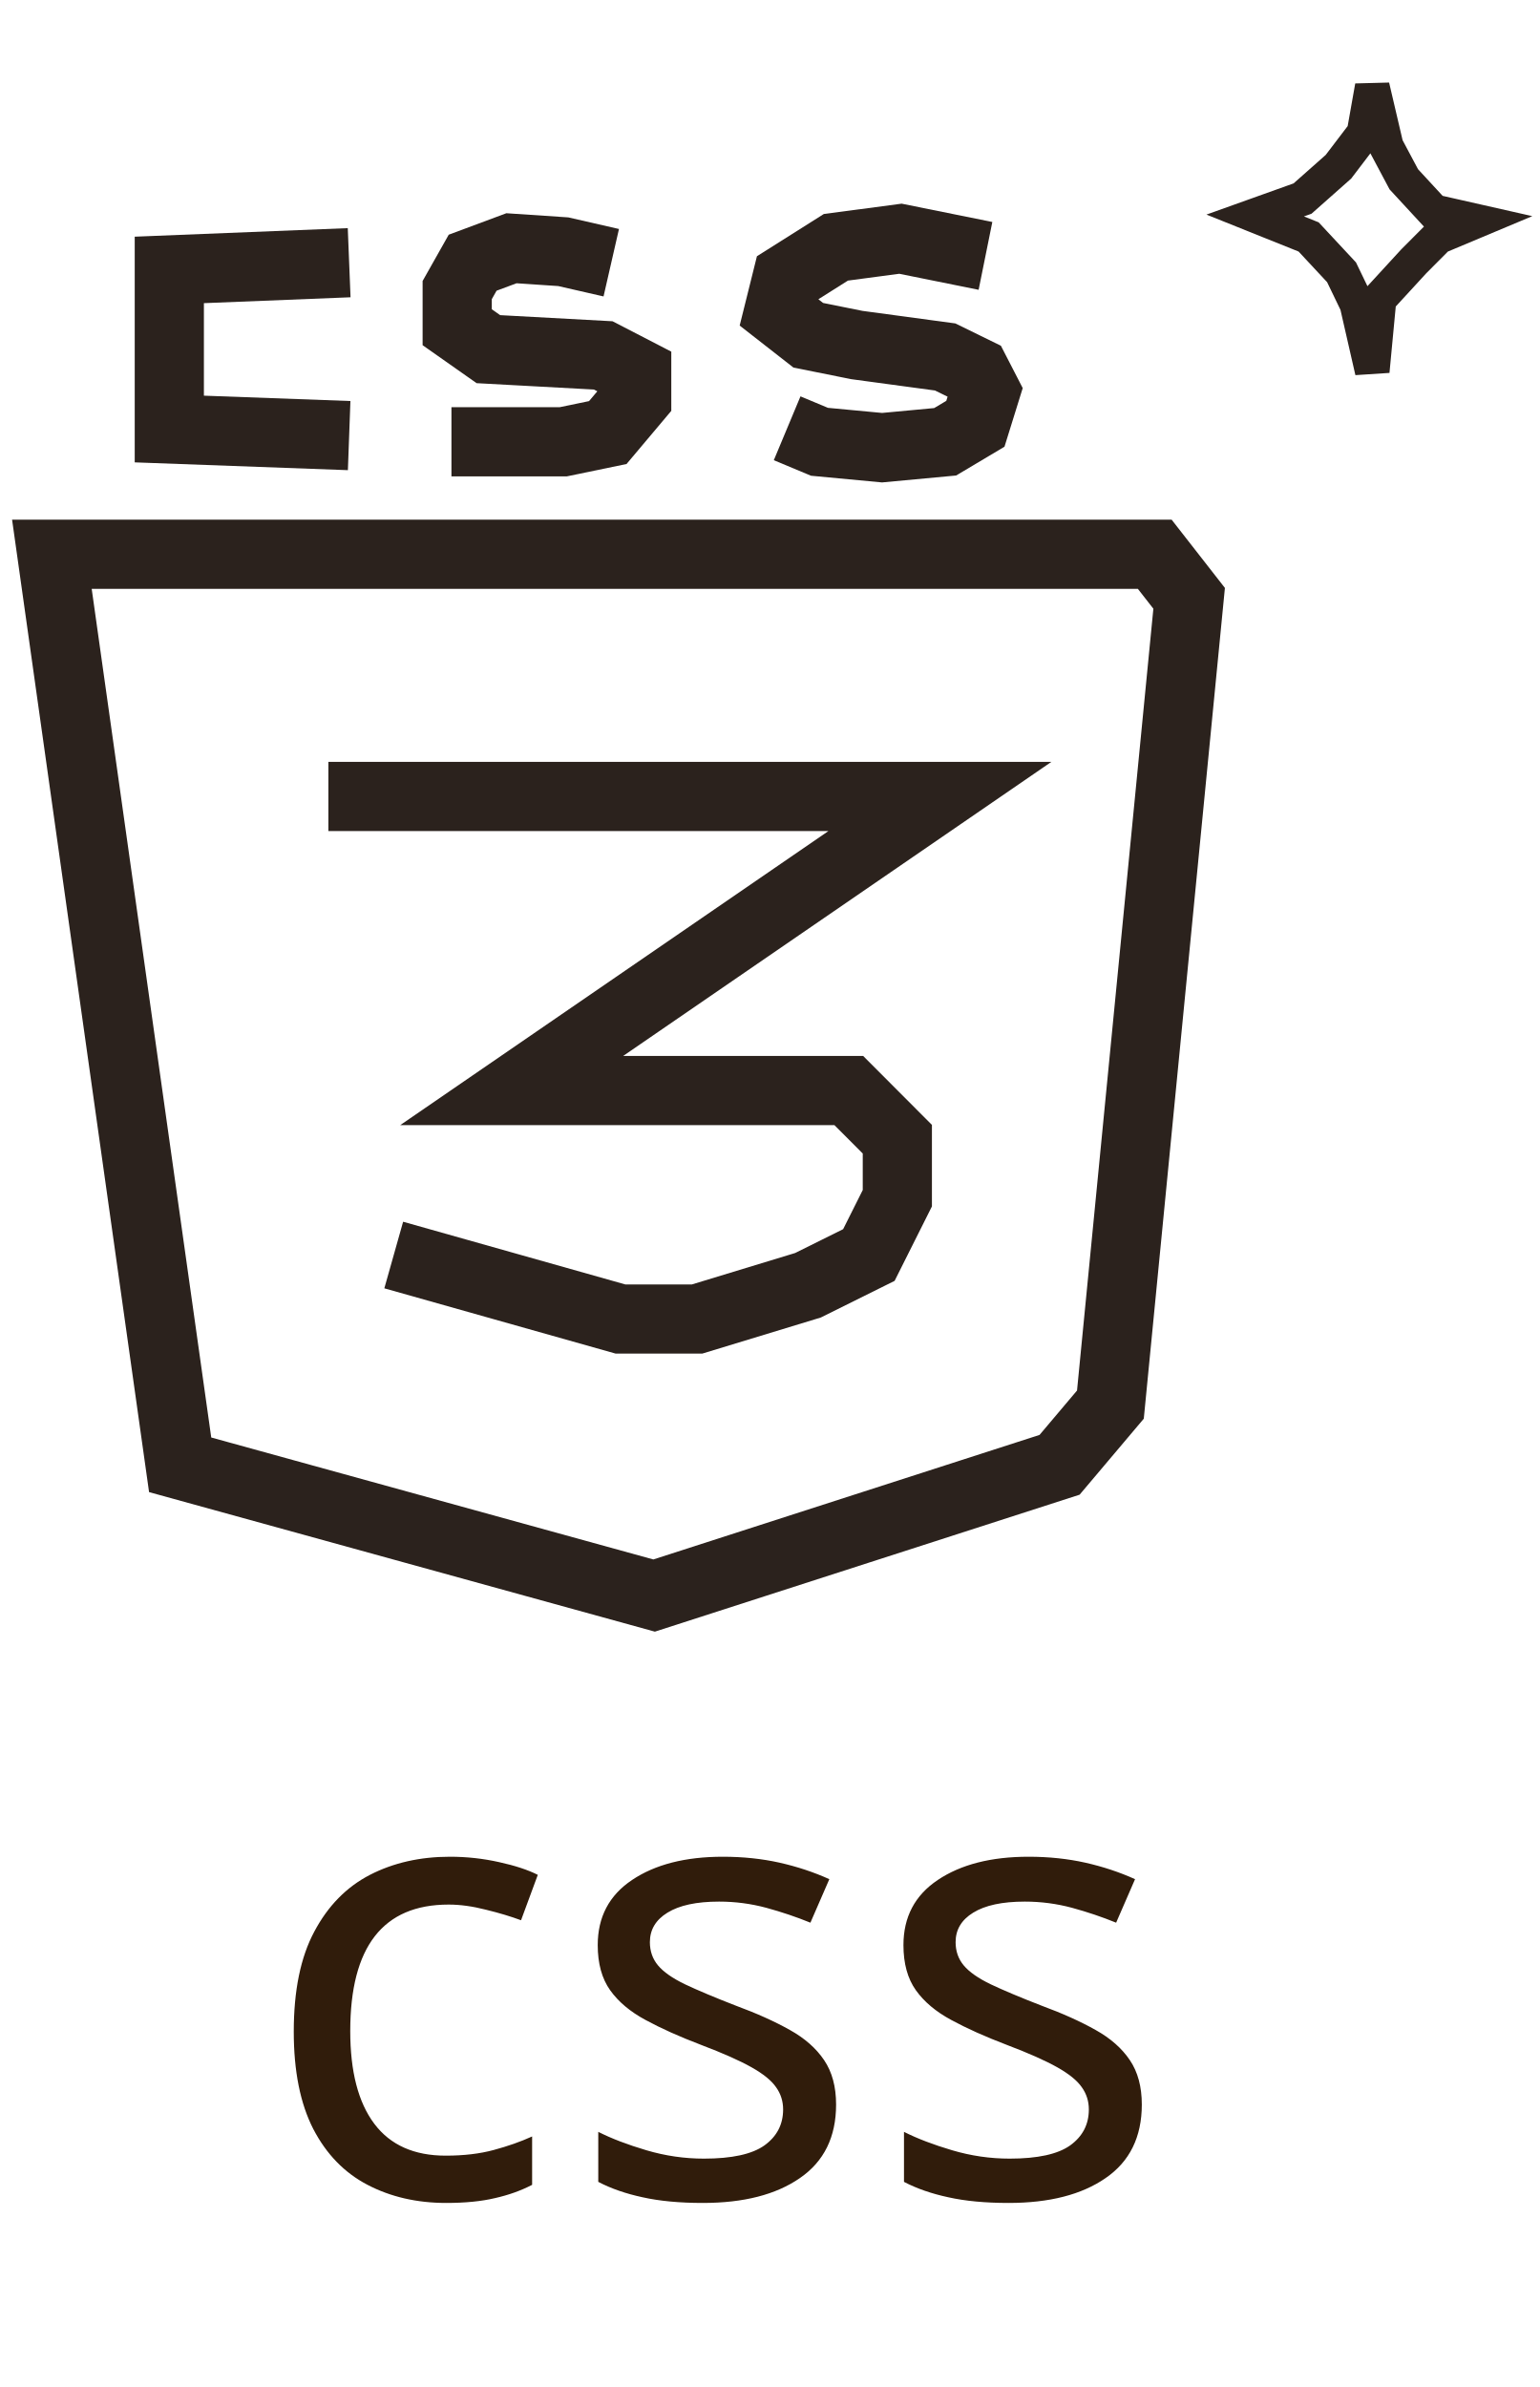
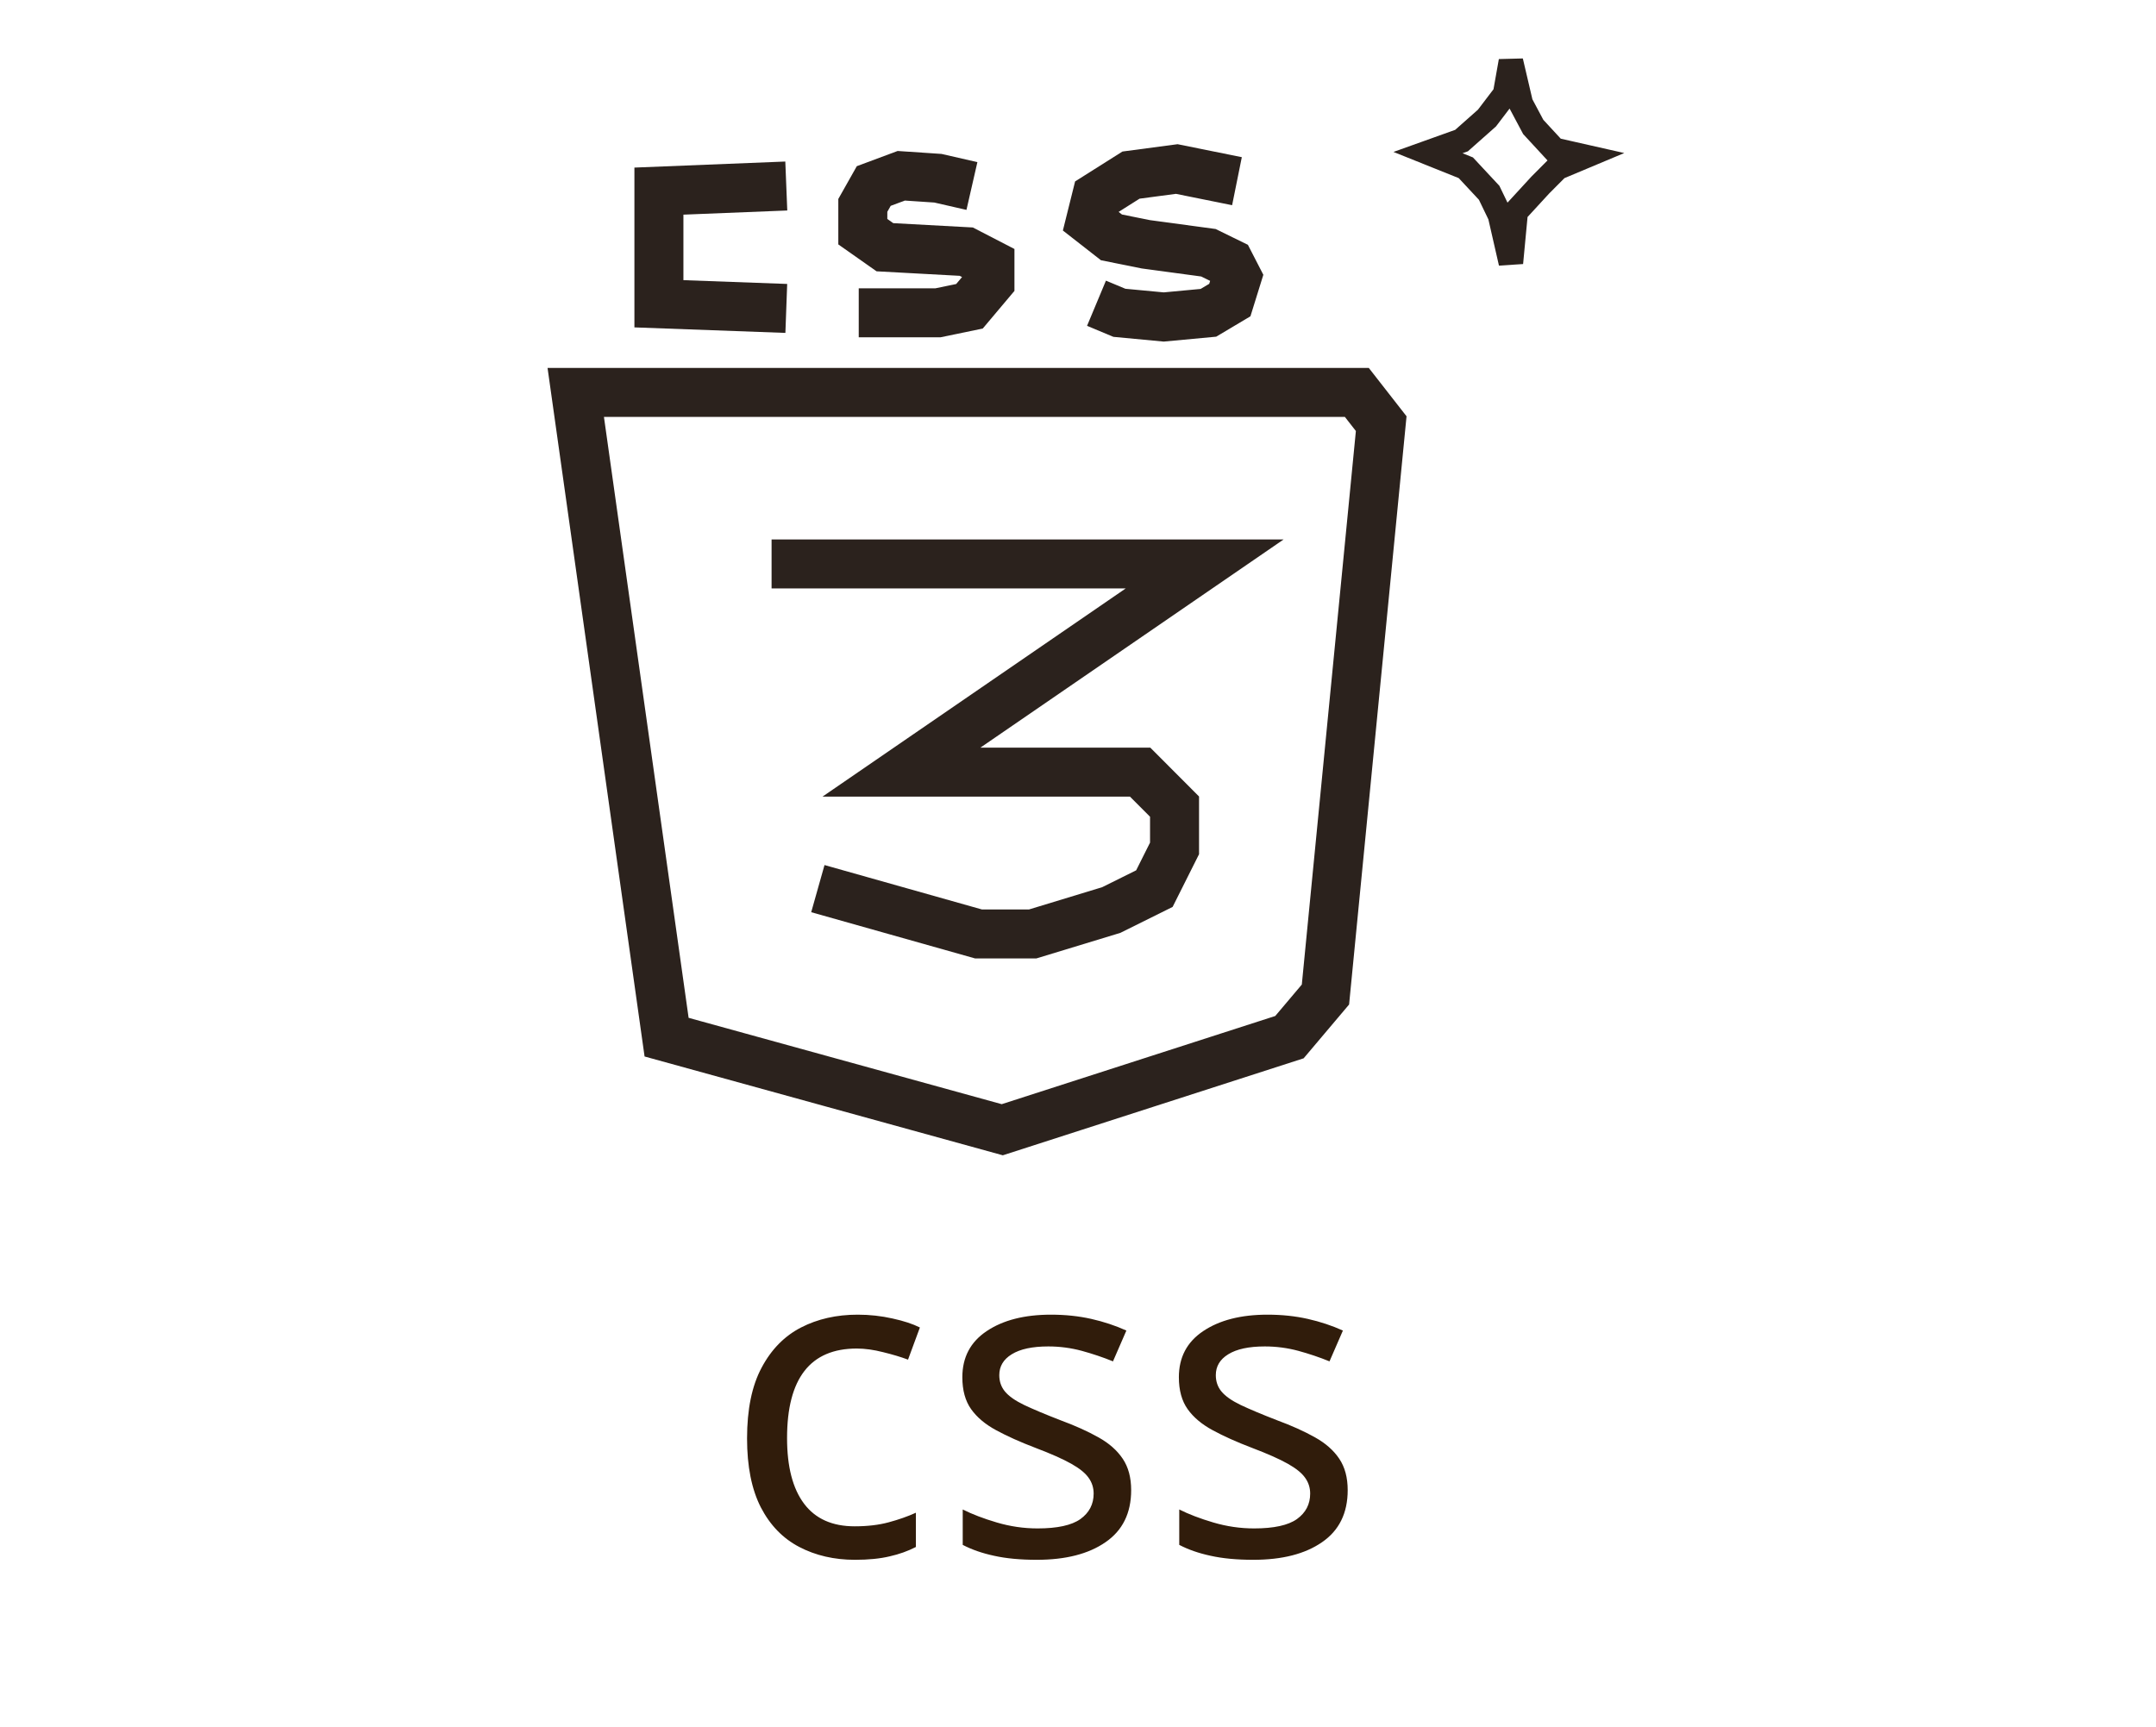
- <svg xmlns="http://www.w3.org/2000/svg" width="89px" height="138px" viewBox="0 0 89 138" version="1.1">
+ <svg xmlns="http://www.w3.org/2000/svg" width="176px" height="141px" viewBox="0 0 176 141" version="1.1">
  <g id="Page-1" stroke="none" stroke-width="1" fill="none" fill-rule="evenodd">
-     <g id="Group-67" transform="translate(3, 5)">
-       <g id="Group-38" stroke="#2B221D">
-         <path d="M0,27.043 C0,27.043 21.254,27.043 63.763,27.043 L65.752,29.591 L61.2,76.205 L58.261,79.685 L34.818,87.244 L7.416,79.685 C2.472,44.59 0,27.043 0,27.043 Z" id="Path-250" stroke-width="4" />
-         <polyline id="Path-251" stroke-width="4" points="15.986 41.046 51.342 41.046 26.585 58.047 46.074 58.047 48.881 60.861 48.881 64.273 47.235 67.557 43.714 69.305 37.302 71.257 32.876 71.257 19.764 67.557" />
-         <path d="M17.187,10.188 C17.187,10.188 13.721,10.327 6.789,10.605 L6.789,19.803 L17.187,20.183" id="Path-252" stroke-width="4" />
-         <path d="M32.341,10.188 L29.566,9.553 L26.571,9.352 L24.327,10.188 L23.434,11.77 L23.434,13.918 C24.636,14.763 25.237,15.186 25.237,15.186 C25.237,15.186 27.451,15.306 31.878,15.547 L33.812,16.547 C33.812,17.53 33.812,18.022 33.812,18.022 C33.812,18.022 33.254,18.684 32.14,20.008 L29.566,20.541 L23.101,20.541" id="Path-253" stroke-width="4" />
-         <path d="M53.977,9.794 L49.062,8.801 L45.328,9.297 L42.51,11.076 L42.02,13.045 C43.162,13.937 43.732,14.382 43.732,14.382 C43.732,14.382 44.666,14.57 46.534,14.946 L51.646,15.637 C52.811,16.208 53.394,16.493 53.394,16.493 C53.394,16.493 53.588,16.87 53.977,17.625 L53.394,19.5 L51.646,20.541 L47.999,20.882 L44.379,20.541 L42.51,19.76" id="Path-254" stroke-width="4" />
-         <path d="M76.339,2.27373675e-13 C76.323,0.089 76.312,0.155 76.304,0.199 C76.008,1.867 75.86,2.701 75.86,2.701 C75.86,2.701 75.368,3.348 74.384,4.641 L72.309,6.479 L69.571,7.459 L72.66,8.698 L74.564,10.742 L75.451,12.581 L76.339,16.465 L76.734,12.29 L78.739,10.108 L80.143,8.698 L82.326,7.782 L79.885,7.23 L78.163,5.365 L77.149,3.461 L76.339,2.27373675e-13 Z" id="Path-255" stroke-width="2" />
+     <g id="Group-86" transform="translate(0, 1)">
+       <g id="Group-67" transform="translate(47, 4)">
+         <g id="Group-38" stroke="#2B221D">
+           <path d="M0,27.043 C0,27.043 21.254,27.043 63.763,27.043 L65.752,29.591 L61.2,76.205 L58.261,79.685 L34.818,87.244 L7.416,79.685 C2.472,44.59 0,27.043 0,27.043 Z" id="Path-250" stroke-width="4" />
+           <polyline id="Path-251" stroke-width="4" points="15.986 41.046 51.342 41.046 26.585 58.047 46.074 58.047 48.881 60.861 48.881 64.273 47.235 67.557 43.714 69.305 37.302 71.257 32.876 71.257 19.764 67.557" />
+           <path d="M17.187,10.188 C17.187,10.188 13.721,10.327 6.789,10.605 L6.789,19.803 L17.187,20.183" id="Path-252" stroke-width="4" />
+           <path d="M32.341,10.188 L29.566,9.553 L26.571,9.352 L24.327,10.188 L23.434,11.77 L23.434,13.918 C24.636,14.763 25.237,15.186 25.237,15.186 C25.237,15.186 27.451,15.306 31.878,15.547 L33.812,16.547 C33.812,17.53 33.812,18.022 33.812,18.022 C33.812,18.022 33.254,18.684 32.14,20.008 L29.566,20.541 L23.101,20.541" id="Path-253" stroke-width="4" />
+           <path d="M53.977,9.794 L49.062,8.801 L45.328,9.297 L42.51,11.076 L42.02,13.045 C43.162,13.937 43.732,14.382 43.732,14.382 C43.732,14.382 44.666,14.57 46.534,14.946 L51.646,15.637 C52.811,16.208 53.394,16.493 53.394,16.493 C53.394,16.493 53.588,16.87 53.977,17.625 L53.394,19.5 L51.646,20.541 L47.999,20.882 L44.379,20.541 L42.51,19.76" id="Path-254" stroke-width="4" />
+           <path d="M76.339,2.27373675e-13 C76.323,0.089 76.312,0.155 76.304,0.199 C76.008,1.867 75.86,2.701 75.86,2.701 C75.86,2.701 75.368,3.348 74.384,4.641 L72.309,6.479 L69.571,7.459 L72.66,8.698 L74.564,10.742 L75.451,12.581 L76.339,16.465 L76.734,12.29 L78.739,10.108 L80.143,8.698 L82.326,7.782 L79.885,7.23 L78.163,5.365 L77.149,3.461 L76.339,2.27373675e-13 Z" id="Path-255" stroke-width="2" />
+         </g>
+         <text id="css" font-family="BobbyJonesSoft-Regular, Bobby Jones Soft" font-size="36" font-weight="normal" letter-spacing="0.434" fill="#301C0B">
+           <tspan x="12" y="122">css</tspan>
+         </text>
      </g>
-       <text id="css" font-family="BobbyJonesSoft-Regular, Bobby Jones Soft" font-size="36" font-weight="normal" letter-spacing="0.434" fill="#301C0B">
-         <tspan x="12" y="122">css</tspan>
-       </text>
+       <rect id="Rectangle" x="0" y="0" width="176" height="140" />
    </g>
  </g>
</svg>
